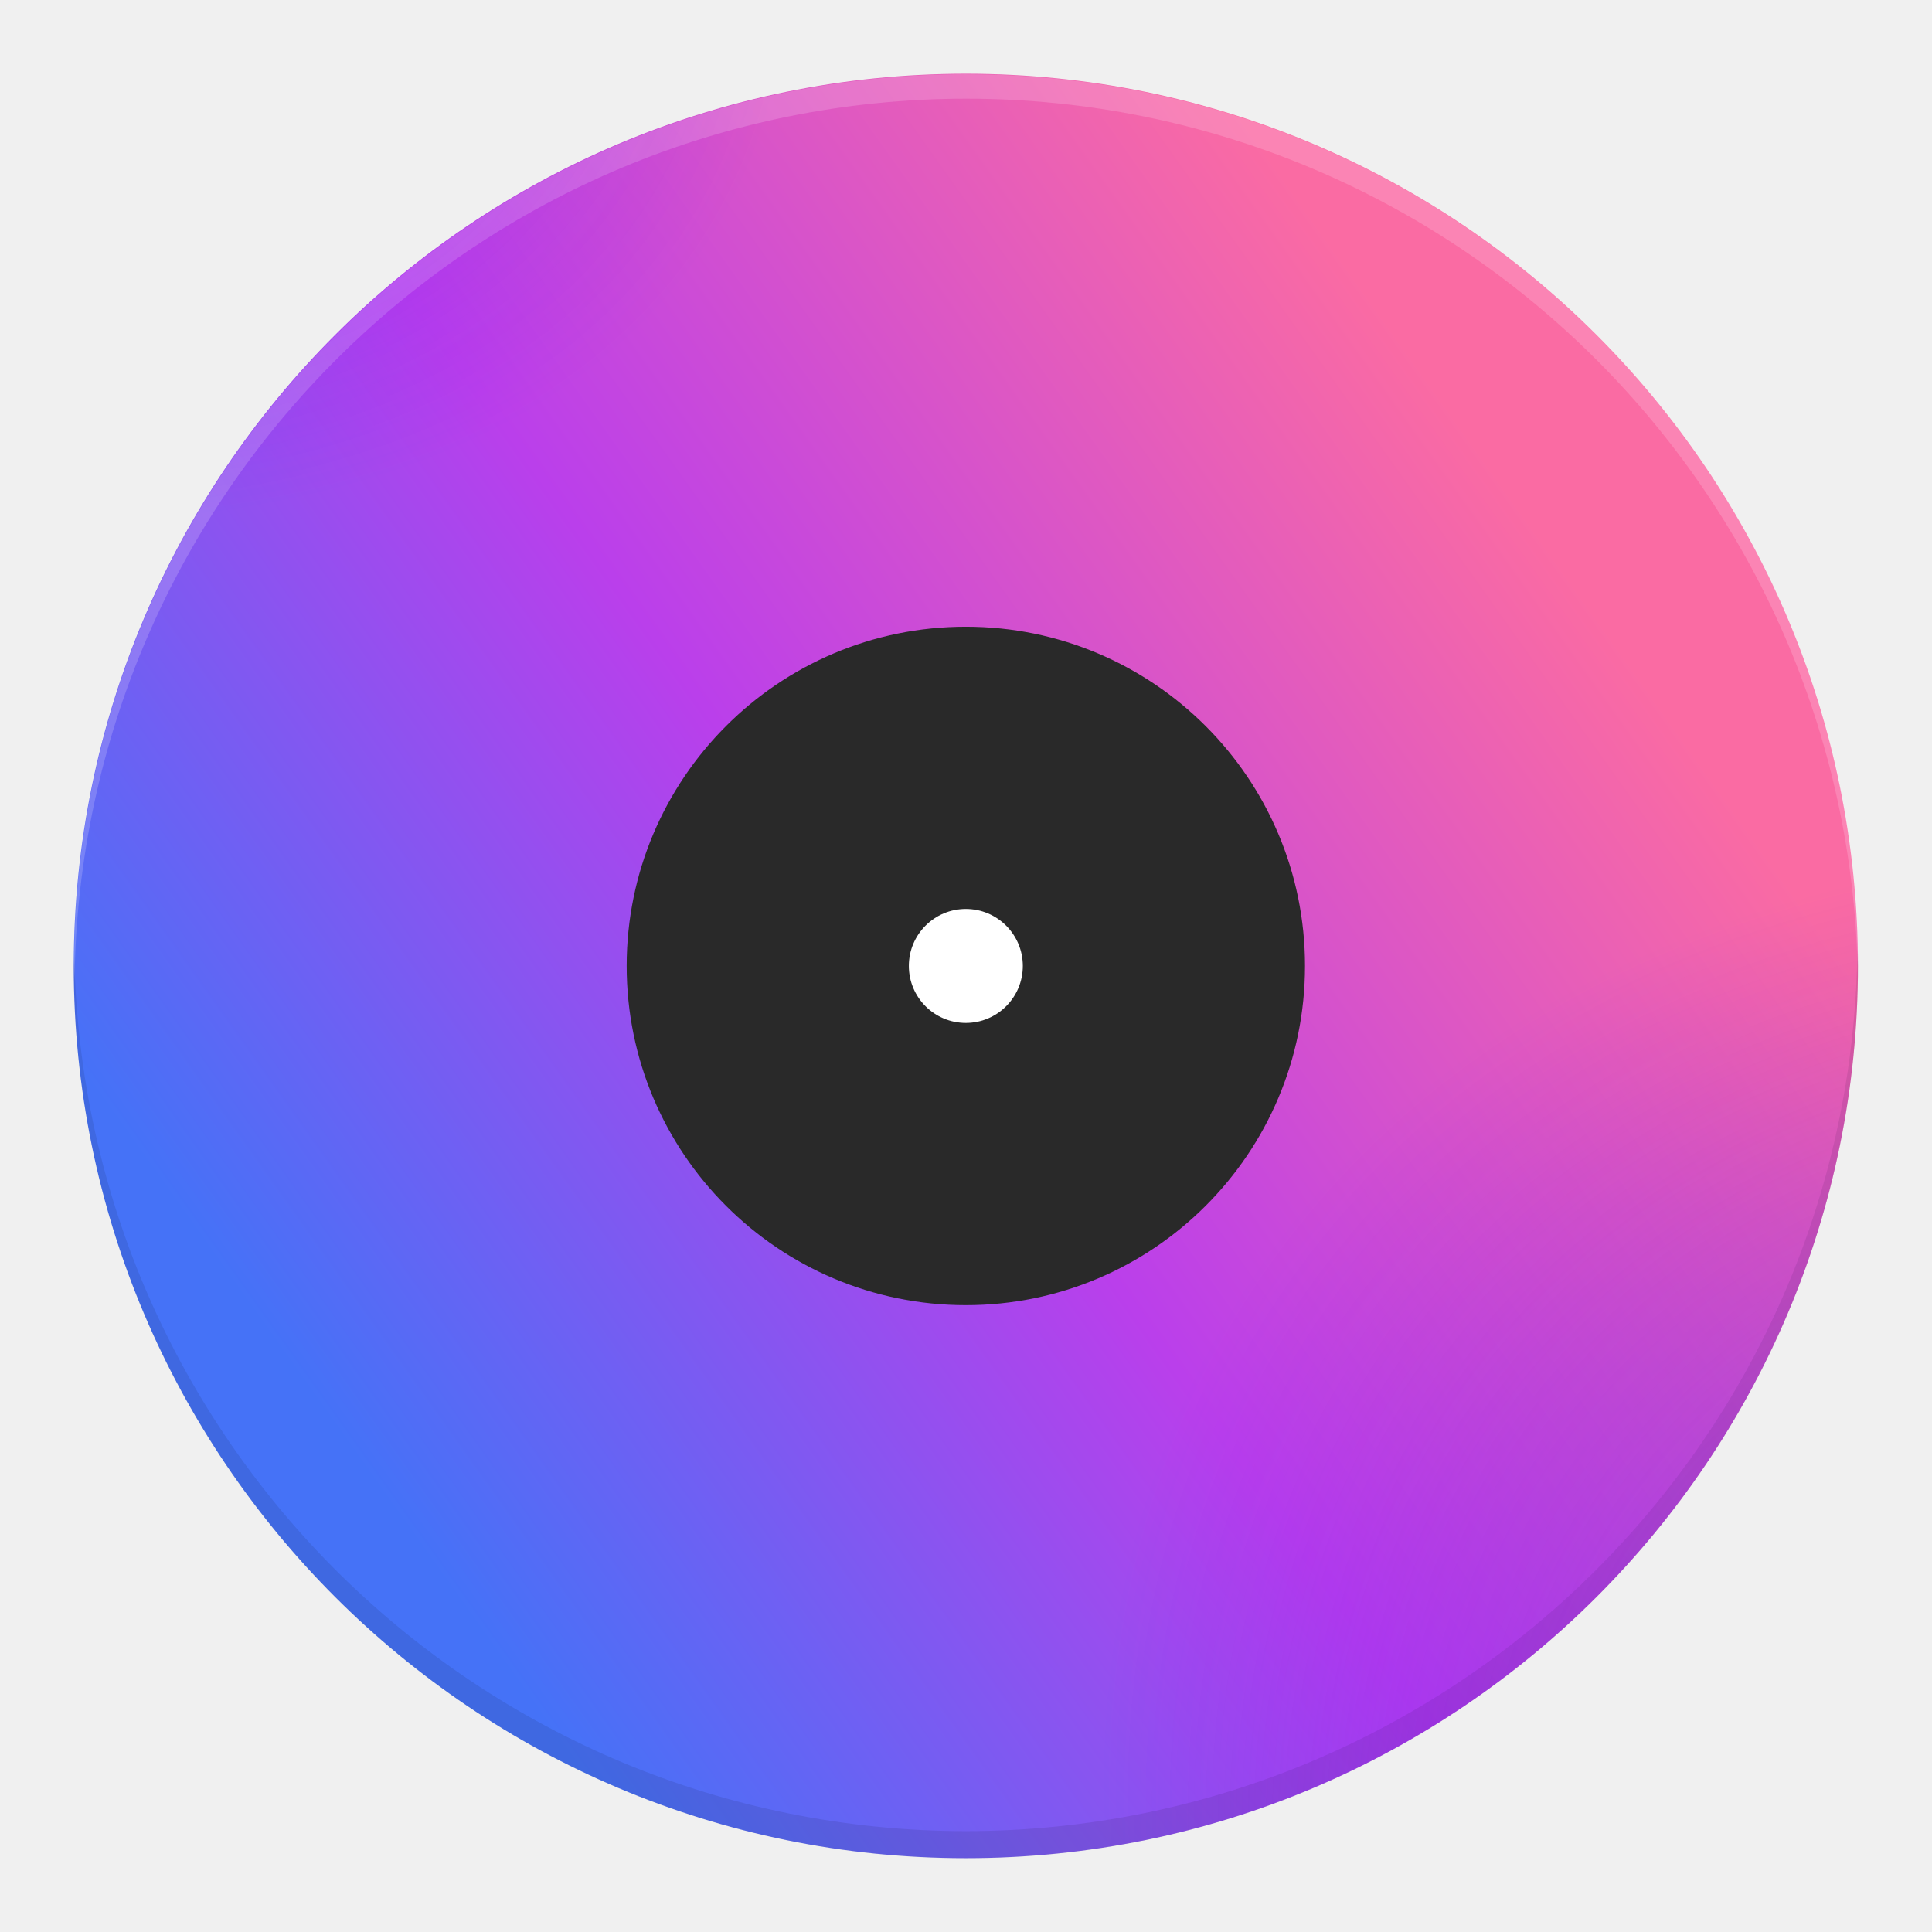
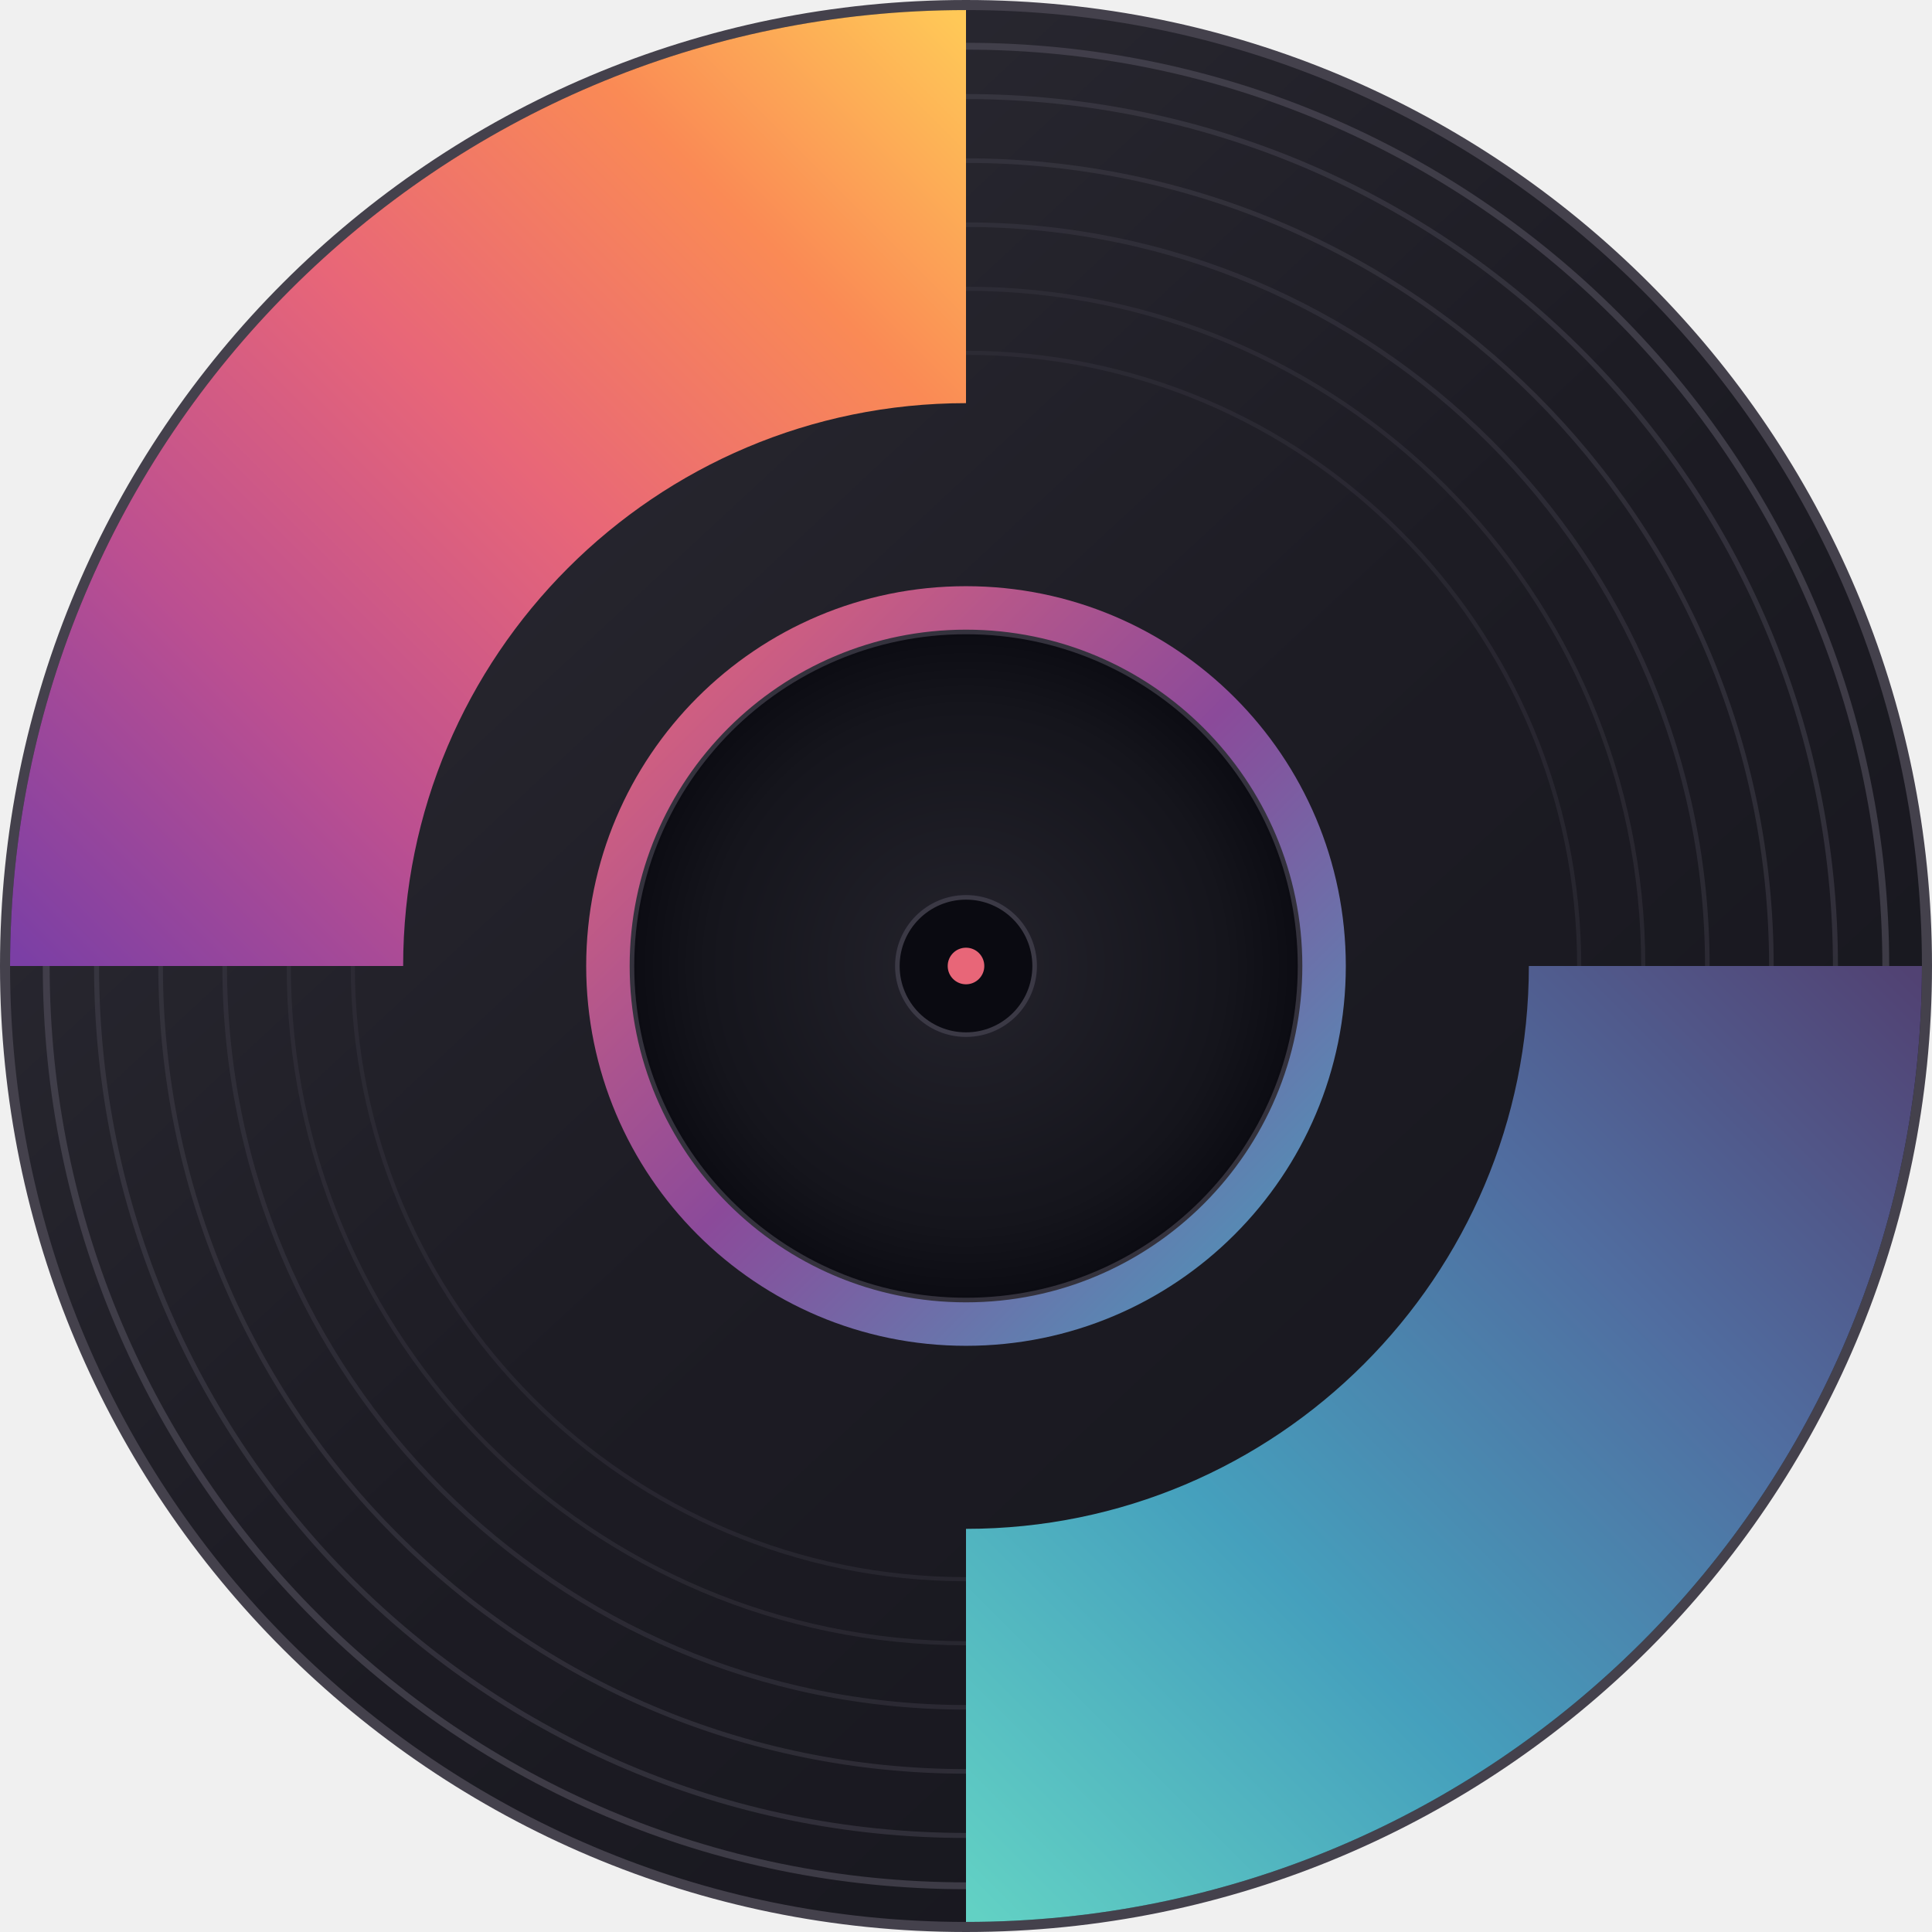
- <svg xmlns="http://www.w3.org/2000/svg" xmlns:xlink="http://www.w3.org/1999/xlink" width="500" height="500" viewBox="0 0 132.292 132.292" version="1.1" id="svg7">
-   <defs id="defs2">
-     <linearGradient id="a-6">
-       <stop offset="0" style="stop-color:#fa6ba3;stop-opacity:1;" id="stop5" />
-       <stop offset="0.521" style="stop-color:#ba3feb;stop-opacity:1;" id="stop8" />
-       <stop offset="1" style="stop-color:#4572f7;stop-opacity:1;" id="stop9" />
+ <svg xmlns="http://www.w3.org/2000/svg" width="38" height="38" viewBox="103.9 103.9 422.2 422.2" role="img" aria-labelledby="title desc">
+   <defs>
+     <linearGradient id="disc" x1="125" y1="110" x2="510" y2="525" gradientUnits="userSpaceOnUse">
+       <stop offset="0" stop-color="#302f38" />
+       <stop offset=".5" stop-color="#1d1c24" />
+       <stop offset="1" stop-color="#15151c" />
    </linearGradient>
-     <linearGradient xlink:href="#a-6" id="b-3" x1="68.732" x2="52.031" y1="25.661" y2="37.558" gradientTransform="matrix(5.011957,0,0,5.012502,-236.9348,-89.24558)" gradientUnits="userSpaceOnUse" />
-     <linearGradient id="a-8">
-       <stop offset="0" style="stop-color:#6977eb;stop-opacity:1;" id="stop3" />
-       <stop offset="1" style="stop-color:#6100ff;stop-opacity:0;" id="stop7" />
+     <radialGradient id="labelFace">
+       <stop offset="0" stop-color="#24232c" />
+       <stop offset=".78" stop-color="#15151c" />
+       <stop offset="1" stop-color="#0c0c13" />
+     </radialGradient>
+     <linearGradient id="warm3" x1="110" y1="315" x2="315" y2="110" gradientUnits="userSpaceOnUse">
+       <stop offset="0" stop-color="#7b3fa5" />
+       <stop offset=".27" stop-color="#bb4f91" />
+       <stop offset=".53" stop-color="#e86678" />
+       <stop offset=".78" stop-color="#fa8a55" />
+       <stop offset="1" stop-color="#ffc857" />
    </linearGradient>
-     <radialGradient xlink:href="#a-8" id="radialGradient5" cx="-37.106" cy="-9.42" fx="-37.106" fy="-9.42" r="61.086" gradientTransform="matrix(1.587959,0.9440472,-0.5110877,0.8596884,6.402766,1.062204)" gradientUnits="userSpaceOnUse" />
-     <radialGradient xlink:href="#a-8" id="radialGradient12" gradientUnits="userSpaceOnUse" gradientTransform="matrix(1.560381,0.9889644,-0.7084136,1.11773,17.36133,-14.34619)" cx="121.757" cy="38.519" fx="121.757" fy="38.519" r="61.086" />
+     <linearGradient id="cool3" x1="520" y1="315" x2="315" y2="520" gradientUnits="userSpaceOnUse">
+       <stop offset="0" stop-color="#514273" />
+       <stop offset=".32" stop-color="#506da0" />
+       <stop offset=".66" stop-color="#45a0bd" />
+       <stop offset="1" stop-color="#62d1c4" />
+     </linearGradient>
+     <linearGradient id="hub3" x1="235" y1="235" x2="395" y2="395" gradientUnits="userSpaceOnUse">
+       <stop offset="0" stop-color="#e86678" />
+       <stop offset=".5" stop-color="#8b4a9a" />
+       <stop offset="1" stop-color="#45a0bd" />
+     </linearGradient>
+     <g id="discBody">
+       <circle cx="315" cy="315" r="210" fill="url(#disc)" stroke="#44414c" stroke-width="2.2" />
+       <g fill="none">
+         <circle cx="315" cy="315" r="201" stroke="#4b4854" stroke-width="1.5" opacity=".72" />
+         <circle cx="315" cy="315" r="190" stroke="#42404b" stroke-width="1.1" opacity=".58" />
+         <circle cx="315" cy="315" r="176" stroke="#3f3d48" stroke-width="1" opacity=".54" />
+         <circle cx="315" cy="315" r="162" stroke="#3c3a45" stroke-width="1" opacity=".5" />
+         <circle cx="315" cy="315" r="148" stroke="#393742" stroke-width=".9" opacity=".46" />
+         <circle cx="315" cy="315" r="134" stroke="#373540" stroke-width=".9" opacity=".43" />
+       </g>
+     </g>
+     <path id="warmQuarter" d="M 106.1 315 A 208.9 208.9 0 0 1 315 106.1              L 315 192 A 123 123 0 0 0 192 315 Z" />
+     <path id="coolQuarter" d="M 523.9 315 A 208.9 208.9 0 0 1 315 523.9              L 315 438 A 123 123 0 0 0 438 315 Z" />
  </defs>
-   <ellipse cx="66.135" cy="66.142" rx="61.086" ry="61.094" style="display:inline;fill:url(#b-3);fill-opacity:1;stroke:none;stroke-width:13.334;stroke-linecap:butt;stroke-linejoin:miter;stroke-miterlimit:9.5;stroke-dasharray:none;stroke-opacity:1" id="ellipse2" />
-   <path style="display:inline;fill:#ffffff;fill-opacity:0;stroke:none;stroke-width:13.334;stroke-linecap:butt;stroke-linejoin:miter;stroke-miterlimit:9.5;stroke-dasharray:none;stroke-opacity:1" id="path9" d="M 127.221,-66.142 A 61.086,61.094 0 0 1 66.135,-5.047 V -66.142 Z" transform="scale(1,-1)" />
-   <path style="display:inline;fill:#ffffff;fill-opacity:0;stroke:none;stroke-width:13.334;stroke-linecap:butt;stroke-linejoin:miter;stroke-miterlimit:9.5;stroke-dasharray:none;stroke-opacity:1" id="ellipse6" d="M -5.05,66.142 A 61.086,61.094 0 0 1 -66.135,127.236 V 66.142 Z" transform="scale(-1,1)" />
-   <ellipse cx="66.135" cy="66.142" rx="23.224" ry="23.228" style="display:inline;fill:#292929;fill-opacity:1;stroke:none;stroke-width:4.724;stroke-linecap:butt;stroke-linejoin:miter;stroke-miterlimit:9.5;stroke-dasharray:none;stroke-opacity:1" id="ellipse3" />
-   <circle cx="66.135" cy="66.142" r="3.902" style="display:inline;fill:#ffffff;fill-opacity:1;stroke:none;stroke-width:14.613;stroke-linecap:butt;stroke-linejoin:miter;stroke-miterlimit:9.5;stroke-dasharray:none;stroke-opacity:1" id="circle3-7" />
-   <path d="M 66.156,5.081 A 61.09,61.09 0 0 0 5.066,66.175 l 0.038,0.982 A 61.09,61.09 0 0 1 66.156,6.756 61.09,61.09 0 0 1 127.213,66.872 l 0.034,-0.697 A 61.09,61.09 0 0 0 66.156,5.085 Z" style="display:inline;opacity:0.187;fill:#fef2fd;fill-opacity:1;stroke:none;stroke-width:13.334;stroke-linecap:butt;stroke-linejoin:miter;stroke-miterlimit:9.5;stroke-dasharray:none;stroke-opacity:1" id="path5-5" />
-   <path d="M 127.184,65.063 A 61.09,61.09 0 0 1 66.135,125.385 61.09,61.09 0 0 1 5.087,65.382 l -0.042,0.773 a 61.09,61.09 0 0 0 61.09,61.09 61.09,61.09 0 0 0 61.09,-61.09 z" style="display:inline;fill:#000000;fill-opacity:0.091;stroke:none;stroke-width:13.334;stroke-linecap:butt;stroke-linejoin:miter;stroke-miterlimit:9.5;stroke-dasharray:none;stroke-opacity:1" id="path6-3" />
-   <ellipse cx="66.135" cy="66.142" rx="61.086" ry="61.094" style="display:inline;fill:url(#radialGradient5);fill-opacity:1;stroke:none;stroke-width:13.334;stroke-linecap:butt;stroke-linejoin:miter;stroke-miterlimit:9.5;stroke-dasharray:none;stroke-opacity:1" id="ellipse5" />
-   <ellipse cx="66.135" cy="66.142" rx="61.086" ry="61.094" style="display:inline;fill:url(#radialGradient12);fill-opacity:1;stroke:none;stroke-width:13.334;stroke-linecap:butt;stroke-linejoin:miter;stroke-miterlimit:9.5;stroke-dasharray:none;stroke-opacity:1" id="ellipse12" />
+   <use href="#discBody" />
+   <use href="#warmQuarter" fill="url(#warm3)" />
+   <use href="#coolQuarter" fill="url(#cool3)" />
+   <circle cx="315" cy="315" r="83" fill="url(#hub3)" />
+   <circle cx="315" cy="315" r="73" fill="url(#labelFace)" stroke="#34323d" />
+   <circle cx="315" cy="315" r="15" fill="#0a0a11" stroke="#3b3945" />
+   <circle cx="315" cy="315" r="4" fill="#e86678" />
</svg>
